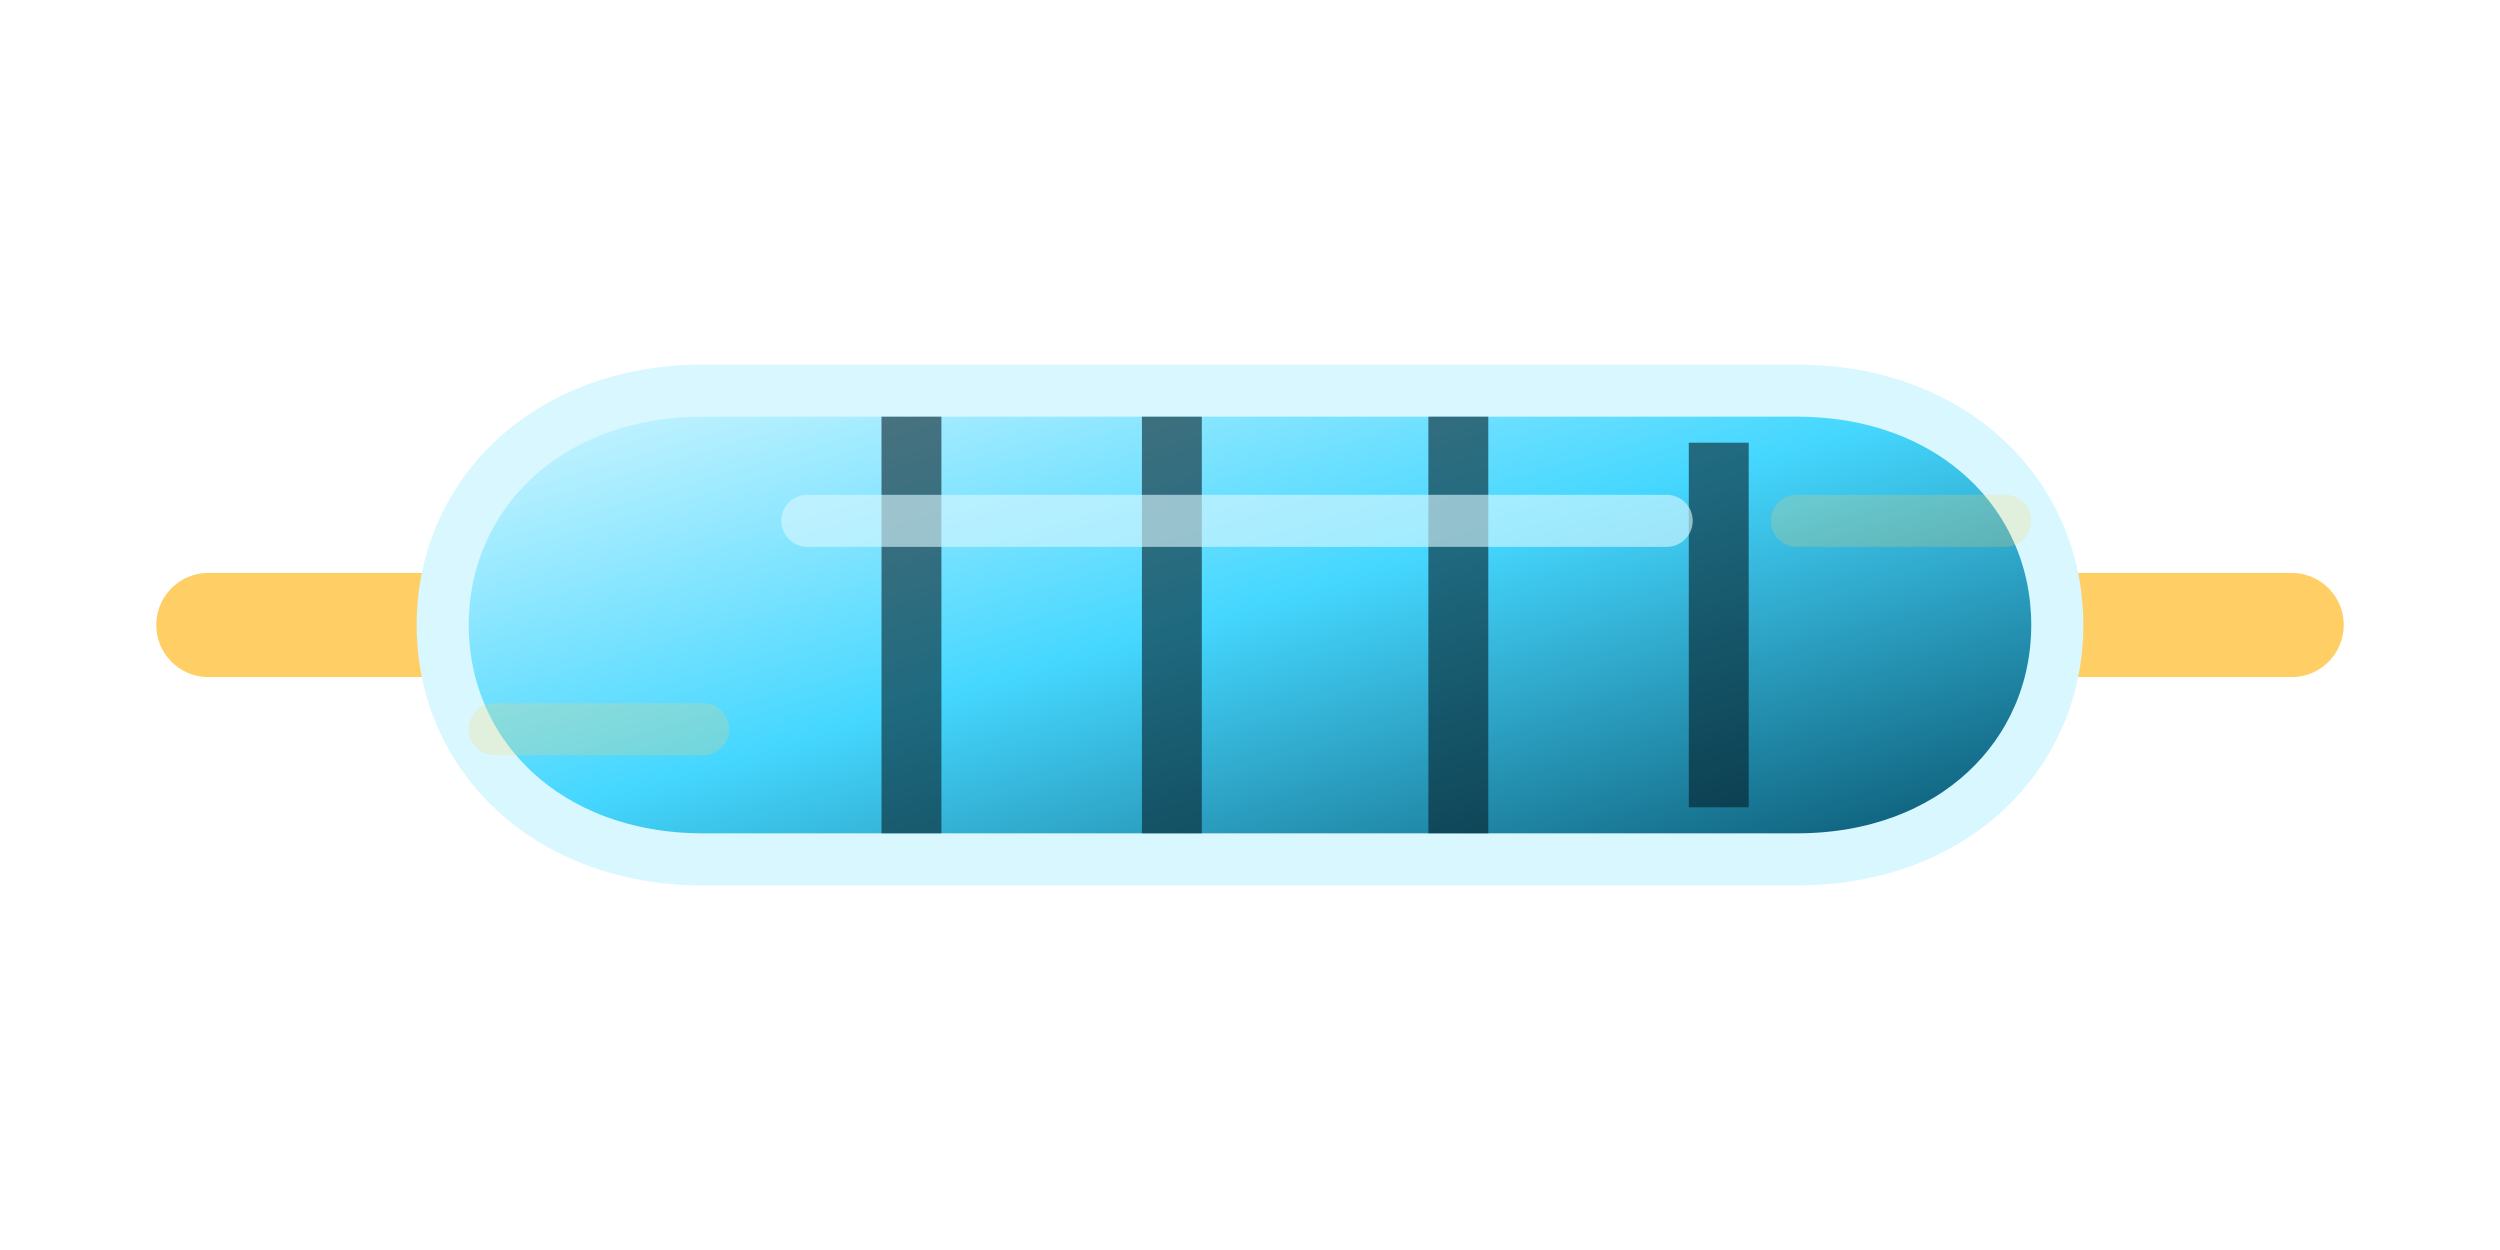
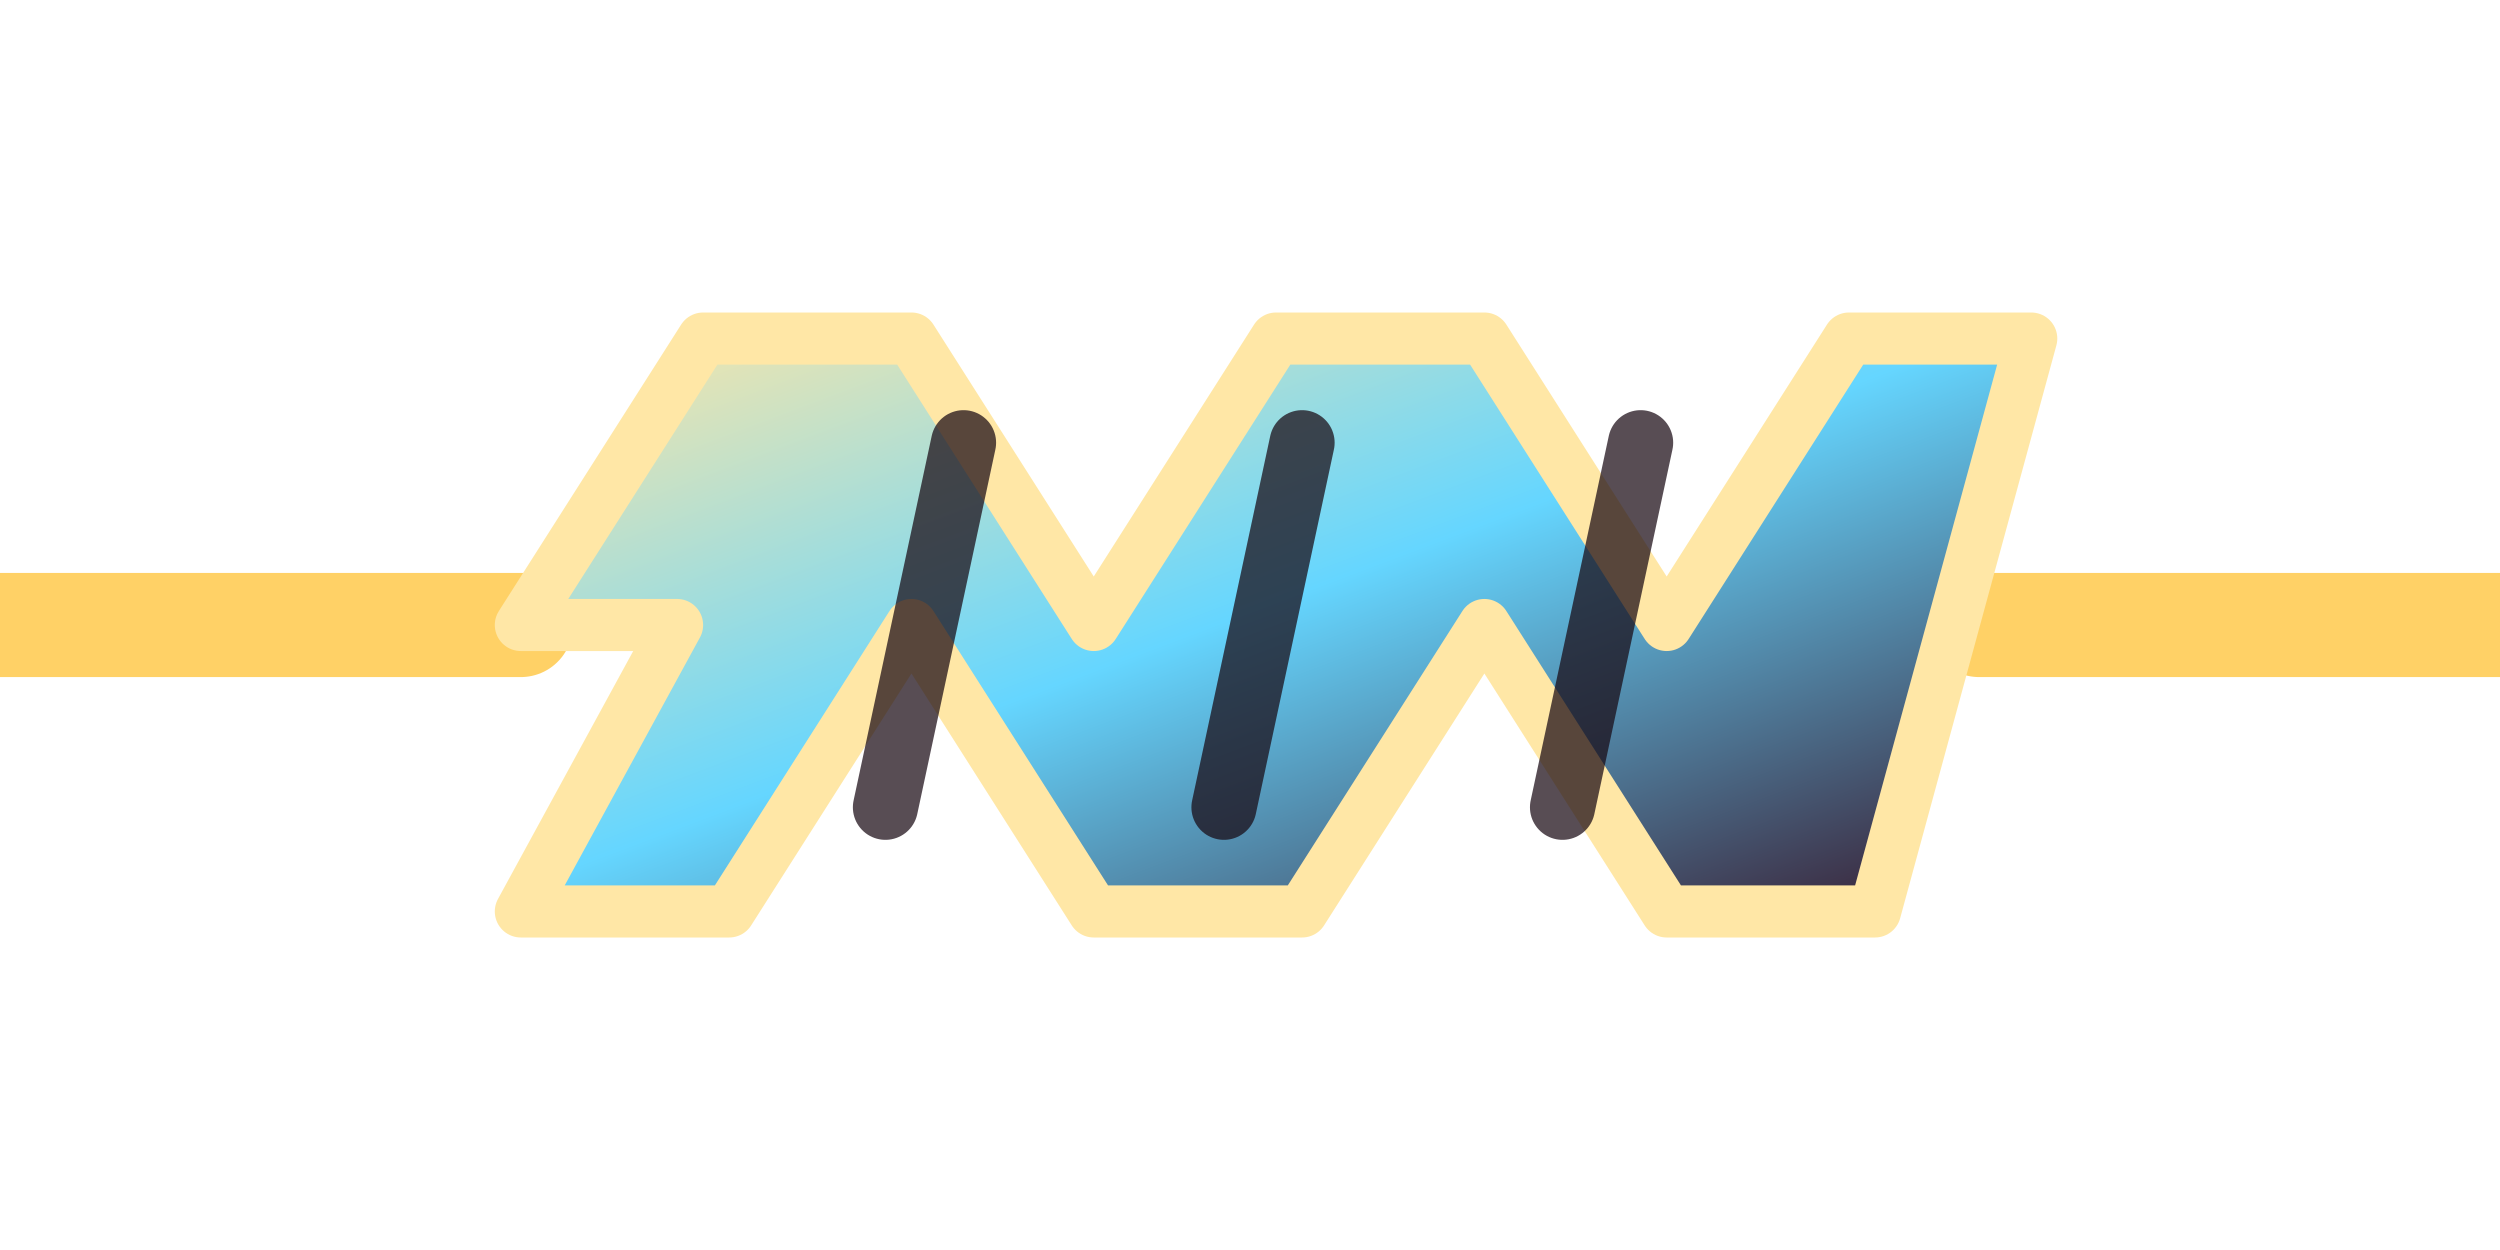
- <svg xmlns="http://www.w3.org/2000/svg" viewBox="0 0 96 48" role="img" aria-label="Resistor">
+ <svg xmlns="http://www.w3.org/2000/svg" viewBox="0 0 96 48" role="img" aria-label="Resistor" data-component-shape="resistor" data-terminal-left="0 24" data-terminal-right="96 24">
  <defs>
    <linearGradient id="spr-brick-basic-blue-sunset-normal-body" x1="0" y1="0" x2="1" y2="1">
-       <stop offset="0" stop-color="#d8f7ff" />
-       <stop offset="0.48" stop-color="#45d7ff" />
-       <stop offset="1" stop-color="#064e67" />
+       <stop offset="0" stop-color="#ffe7a6" />
+       <stop offset="0.48" stop-color="#65d6ff" />
+       <stop offset="1" stop-color="#351225" />
    </linearGradient>
+     <radialGradient id="spr-brick-basic-blue-sunset-normal-glow" cx="50%" cy="50%" r="60%">
+       <stop offset="0" stop-color="#ffe7a6" stop-opacity="0.55" />
+       <stop offset="1" stop-color="#65d6ff" stop-opacity="0" />
+     </radialGradient>
  </defs>
-   <path d="M8 24h19M69 24h19" stroke="#ffcf66" stroke-width="4" stroke-linecap="round" />
-   <path d="M27 15h42c6 0 10 4 10 9s-4 9-10 9H27c-6 0-10-4-10-9s4-9 10-9Z" fill="url(#spr-brick-basic-blue-sunset-normal-body)" stroke="#d8f7ff" stroke-width="2" />
-   <path d="M35 16v16M45 16v16M56 16v16M66 17v14" stroke="#031923" stroke-width="2.3" opacity=".58" />
-   <path d="M31 20h33" stroke="#d8f7ff" stroke-width="2" stroke-linecap="round" opacity=".62" />
-   <path d="M19 28h8M69 20h8" stroke="#ffd16638" stroke-width="2" stroke-linecap="round" />
-   <circle cx="10" cy="24" r="2" fill="#ffcf66" opacity=".9" />
-   <circle cx="86" cy="24" r="2" fill="#ffcf66" opacity=".9" />
+   <path d="M0 24H20M76 24H96" fill="none" stroke="#ffd166" stroke-width="4" stroke-linecap="round" />
+   <path d="M20 24L27 13H35L42 24L49 13H57L64 24L71 13H78L72 35H64L57 24L50 35H42L35 24L28 35H20L26 24Z" fill="url(#spr-brick-basic-blue-sunset-normal-body)" stroke="#ffe7a6" stroke-width="2" stroke-linejoin="round" />
+   <path d="M37 17L34 31M50 17L47 31M63 17L60 31" fill="none" stroke="#170812" stroke-width="2.5" stroke-linecap="round" opacity="0.72" />
</svg>
